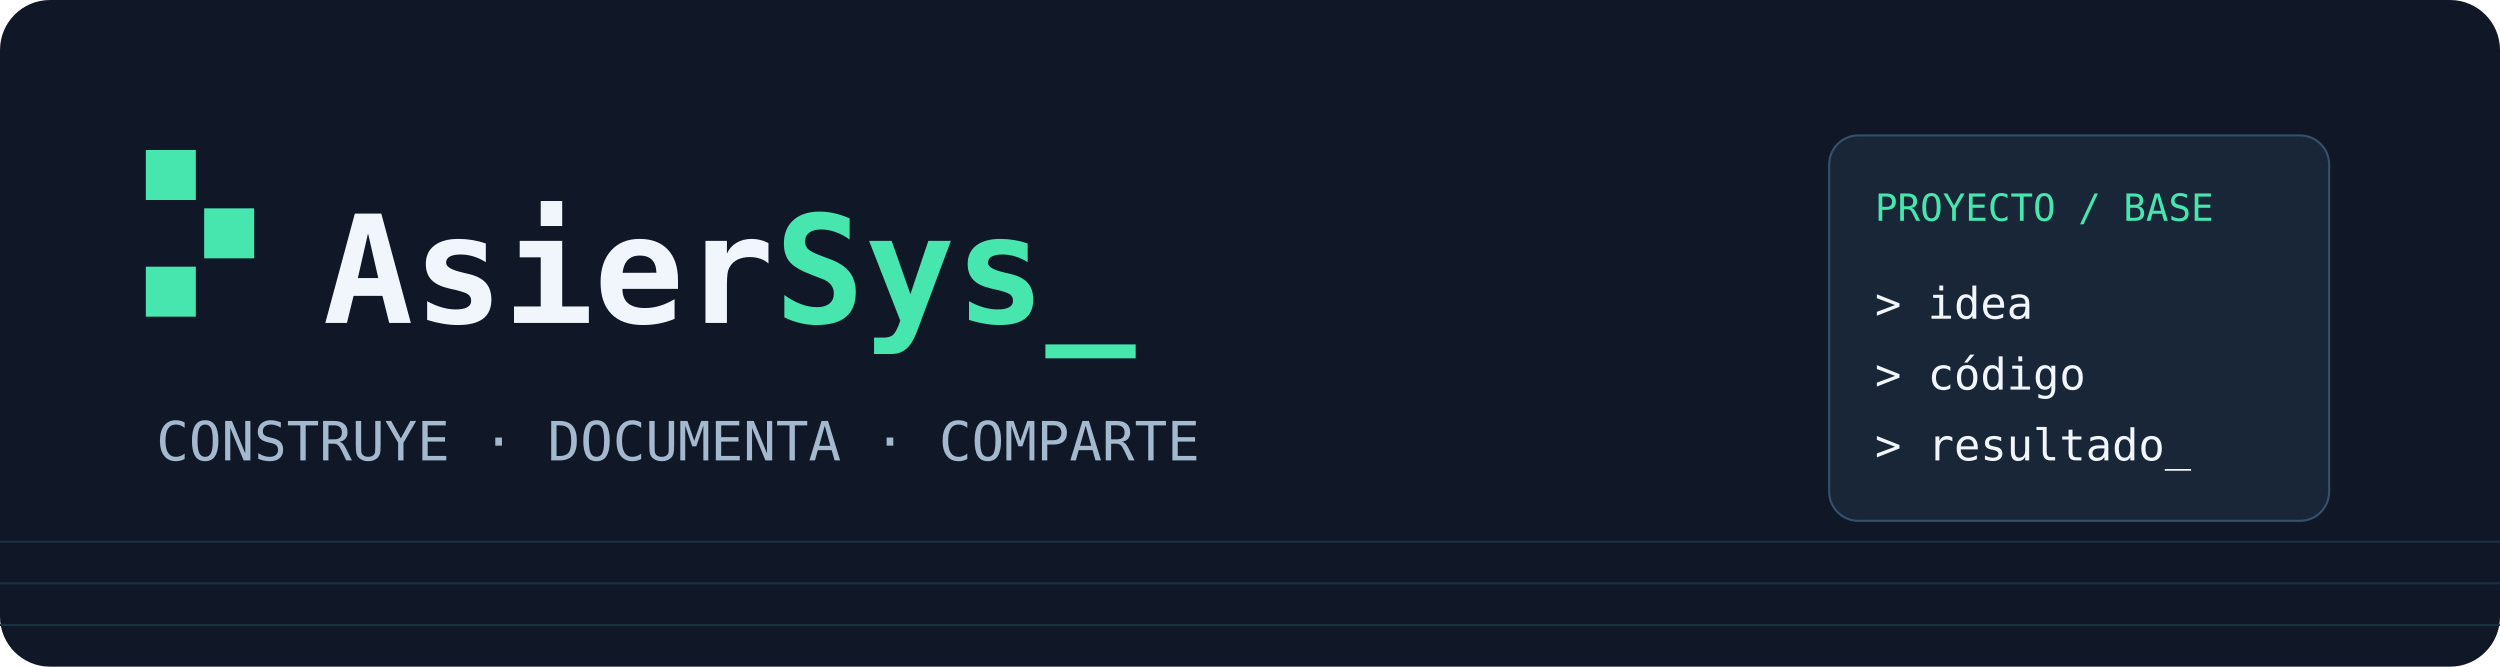
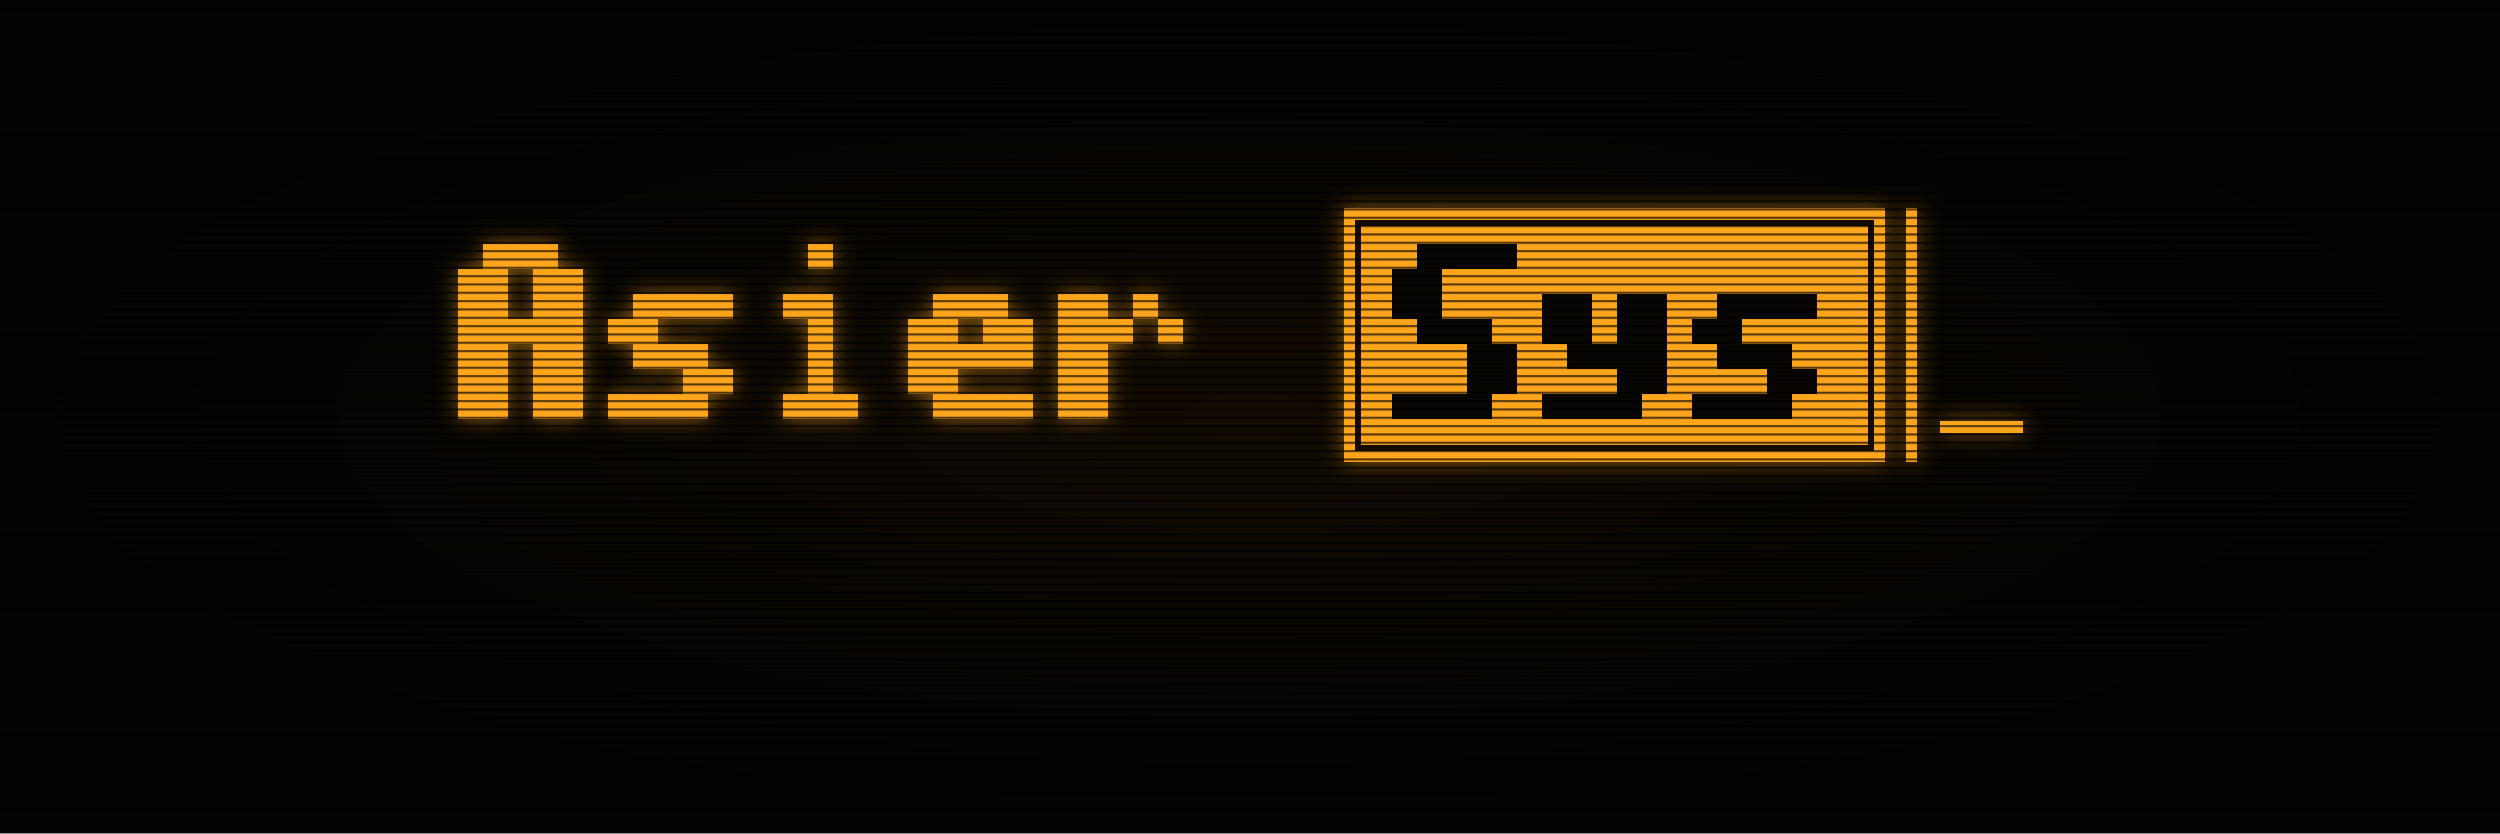
- <svg xmlns="http://www.w3.org/2000/svg" width="1200" height="320" viewBox="0 0 1200 320" role="img" aria-label="Asier Sys. Construye, documenta, comparte.">
-   <rect width="1200" height="320" rx="24" fill="#101827" />
-   <path d="M0 260H1200M0 280H1200M0 300H1200" stroke="#1b3140" stroke-width="1" />
-   <g fill="#46e6ae">
-     <rect x="70" y="72" width="24" height="24" />
-     <rect x="98" y="100" width="24" height="24" />
-     <rect x="70" y="128" width="24" height="24" />
+ <svg xmlns="http://www.w3.org/2000/svg" width="1200" height="400" viewBox="0 0 1200 400" role="img" aria-label="Asier Sys, logotipo pixelado ámbar sobre fondo negro">
+   <defs>
+     <filter id="glow" x="-30%" y="-40%" width="160%" height="180%">
+       <feGaussianBlur stdDeviation="5" />
+     </filter>
+     <pattern id="scan" width="4" height="4" patternUnits="userSpaceOnUse">
+       <rect width="4" height="1.1" fill="#000" opacity=".6" />
+     </pattern>
+     <radialGradient id="bg">
+       <stop stop-color="#120b02" />
+       <stop offset="1" stop-color="#020202" />
+     </radialGradient>
+   </defs>
+   <rect width="1200" height="400" fill="url(#bg)" />
+   <g opacity=".55" filter="url(#glow)">
+     <rect x="232" y="117" width="12" height="12" fill="#ffa51c" />
+     <rect x="244" y="117" width="12" height="12" fill="#ffa51c" />
+     <rect x="256" y="117" width="12" height="12" fill="#ffa51c" />
+     <rect x="220" y="129" width="12" height="12" fill="#ffa51c" />
+     <rect x="232" y="129" width="12" height="12" fill="#ffa51c" />
+     <rect x="256" y="129" width="12" height="12" fill="#ffa51c" />
+     <rect x="268" y="129" width="12" height="12" fill="#ffa51c" />
+     <rect x="220" y="141" width="12" height="12" fill="#ffa51c" />
+     <rect x="232" y="141" width="12" height="12" fill="#ffa51c" />
+     <rect x="256" y="141" width="12" height="12" fill="#ffa51c" />
+     <rect x="268" y="141" width="12" height="12" fill="#ffa51c" />
+     <rect x="220" y="153" width="12" height="12" fill="#ffa51c" />
+     <rect x="232" y="153" width="12" height="12" fill="#ffa51c" />
+     <rect x="244" y="153" width="12" height="12" fill="#ffa51c" />
+     <rect x="256" y="153" width="12" height="12" fill="#ffa51c" />
+     <rect x="268" y="153" width="12" height="12" fill="#ffa51c" />
+     <rect x="220" y="165" width="12" height="12" fill="#ffa51c" />
+     <rect x="232" y="165" width="12" height="12" fill="#ffa51c" />
+     <rect x="256" y="165" width="12" height="12" fill="#ffa51c" />
+     <rect x="268" y="165" width="12" height="12" fill="#ffa51c" />
+     <rect x="220" y="177" width="12" height="12" fill="#ffa51c" />
+     <rect x="232" y="177" width="12" height="12" fill="#ffa51c" />
+     <rect x="256" y="177" width="12" height="12" fill="#ffa51c" />
+     <rect x="268" y="177" width="12" height="12" fill="#ffa51c" />
+     <rect x="220" y="189" width="12" height="12" fill="#ffa51c" />
+     <rect x="232" y="189" width="12" height="12" fill="#ffa51c" />
+     <rect x="256" y="189" width="12" height="12" fill="#ffa51c" />
+     <rect x="268" y="189" width="12" height="12" fill="#ffa51c" />
+     <rect x="304" y="141" width="12" height="12" fill="#ffa51c" />
+     <rect x="316" y="141" width="12" height="12" fill="#ffa51c" />
+     <rect x="328" y="141" width="12" height="12" fill="#ffa51c" />
+     <rect x="340" y="141" width="12" height="12" fill="#ffa51c" />
+     <rect x="292" y="153" width="12" height="12" fill="#ffa51c" />
+     <rect x="304" y="153" width="12" height="12" fill="#ffa51c" />
+     <rect x="304" y="165" width="12" height="12" fill="#ffa51c" />
+     <rect x="316" y="165" width="12" height="12" fill="#ffa51c" />
+     <rect x="328" y="165" width="12" height="12" fill="#ffa51c" />
+     <rect x="328" y="177" width="12" height="12" fill="#ffa51c" />
+     <rect x="340" y="177" width="12" height="12" fill="#ffa51c" />
+     <rect x="292" y="189" width="12" height="12" fill="#ffa51c" />
+     <rect x="304" y="189" width="12" height="12" fill="#ffa51c" />
+     <rect x="316" y="189" width="12" height="12" fill="#ffa51c" />
+     <rect x="328" y="189" width="12" height="12" fill="#ffa51c" />
+     <rect x="388" y="117" width="12" height="12" fill="#ffa51c" />
+     <rect x="376" y="141" width="12" height="12" fill="#ffa51c" />
+     <rect x="388" y="141" width="12" height="12" fill="#ffa51c" />
+     <rect x="388" y="153" width="12" height="12" fill="#ffa51c" />
+     <rect x="388" y="165" width="12" height="12" fill="#ffa51c" />
+     <rect x="388" y="177" width="12" height="12" fill="#ffa51c" />
+     <rect x="376" y="189" width="12" height="12" fill="#ffa51c" />
+     <rect x="388" y="189" width="12" height="12" fill="#ffa51c" />
+     <rect x="400" y="189" width="12" height="12" fill="#ffa51c" />
+     <rect x="448" y="141" width="12" height="12" fill="#ffa51c" />
+     <rect x="460" y="141" width="12" height="12" fill="#ffa51c" />
+     <rect x="472" y="141" width="12" height="12" fill="#ffa51c" />
+     <rect x="436" y="153" width="12" height="12" fill="#ffa51c" />
+     <rect x="448" y="153" width="12" height="12" fill="#ffa51c" />
+     <rect x="472" y="153" width="12" height="12" fill="#ffa51c" />
+     <rect x="484" y="153" width="12" height="12" fill="#ffa51c" />
+     <rect x="436" y="165" width="12" height="12" fill="#ffa51c" />
+     <rect x="448" y="165" width="12" height="12" fill="#ffa51c" />
+     <rect x="460" y="165" width="12" height="12" fill="#ffa51c" />
+     <rect x="472" y="165" width="12" height="12" fill="#ffa51c" />
+     <rect x="484" y="165" width="12" height="12" fill="#ffa51c" />
+     <rect x="436" y="177" width="12" height="12" fill="#ffa51c" />
+     <rect x="448" y="177" width="12" height="12" fill="#ffa51c" />
+     <rect x="448" y="189" width="12" height="12" fill="#ffa51c" />
+     <rect x="460" y="189" width="12" height="12" fill="#ffa51c" />
+     <rect x="472" y="189" width="12" height="12" fill="#ffa51c" />
+     <rect x="484" y="189" width="12" height="12" fill="#ffa51c" />
+     <rect x="508" y="141" width="12" height="12" fill="#ffa51c" />
+     <rect x="520" y="141" width="12" height="12" fill="#ffa51c" />
+     <rect x="544" y="141" width="12" height="12" fill="#ffa51c" />
+     <rect x="508" y="153" width="12" height="12" fill="#ffa51c" />
+     <rect x="520" y="153" width="12" height="12" fill="#ffa51c" />
+     <rect x="532" y="153" width="12" height="12" fill="#ffa51c" />
+     <rect x="556" y="153" width="12" height="12" fill="#ffa51c" />
+     <rect x="508" y="165" width="12" height="12" fill="#ffa51c" />
+     <rect x="520" y="165" width="12" height="12" fill="#ffa51c" />
+     <rect x="508" y="177" width="12" height="12" fill="#ffa51c" />
+     <rect x="520" y="177" width="12" height="12" fill="#ffa51c" />
+     <rect x="508" y="189" width="12" height="12" fill="#ffa51c" />
+     <rect x="520" y="189" width="12" height="12" fill="#ffa51c" />
+     <rect x="645" y="100" width="260" height="122" fill="#ffa51c" />
+     <rect x="652" y="107" width="246" height="108" fill="none" stroke="#130b00" stroke-width="3" />
+     <rect x="680" y="117" width="12" height="12" fill="#080603" />
+     <rect x="692" y="117" width="12" height="12" fill="#080603" />
+     <rect x="704" y="117" width="12" height="12" fill="#080603" />
+     <rect x="716" y="117" width="12" height="12" fill="#080603" />
+     <rect x="668" y="129" width="12" height="12" fill="#080603" />
+     <rect x="680" y="129" width="12" height="12" fill="#080603" />
+     <rect x="668" y="141" width="12" height="12" fill="#080603" />
+     <rect x="680" y="141" width="12" height="12" fill="#080603" />
+     <rect x="680" y="153" width="12" height="12" fill="#080603" />
+     <rect x="692" y="153" width="12" height="12" fill="#080603" />
+     <rect x="704" y="153" width="12" height="12" fill="#080603" />
+     <rect x="704" y="165" width="12" height="12" fill="#080603" />
+     <rect x="716" y="165" width="12" height="12" fill="#080603" />
+     <rect x="704" y="177" width="12" height="12" fill="#080603" />
+     <rect x="716" y="177" width="12" height="12" fill="#080603" />
+     <rect x="668" y="189" width="12" height="12" fill="#080603" />
+     <rect x="680" y="189" width="12" height="12" fill="#080603" />
+     <rect x="692" y="189" width="12" height="12" fill="#080603" />
+     <rect x="704" y="189" width="12" height="12" fill="#080603" />
+     <rect x="740" y="141" width="12" height="12" fill="#080603" />
+     <rect x="752" y="141" width="12" height="12" fill="#080603" />
+     <rect x="776" y="141" width="12" height="12" fill="#080603" />
+     <rect x="788" y="141" width="12" height="12" fill="#080603" />
+     <rect x="740" y="153" width="12" height="12" fill="#080603" />
+     <rect x="752" y="153" width="12" height="12" fill="#080603" />
+     <rect x="776" y="153" width="12" height="12" fill="#080603" />
+     <rect x="788" y="153" width="12" height="12" fill="#080603" />
+     <rect x="752" y="165" width="12" height="12" fill="#080603" />
+     <rect x="764" y="165" width="12" height="12" fill="#080603" />
+     <rect x="776" y="165" width="12" height="12" fill="#080603" />
+     <rect x="788" y="165" width="12" height="12" fill="#080603" />
+     <rect x="776" y="177" width="12" height="12" fill="#080603" />
+     <rect x="788" y="177" width="12" height="12" fill="#080603" />
+     <rect x="740" y="189" width="12" height="12" fill="#080603" />
+     <rect x="752" y="189" width="12" height="12" fill="#080603" />
+     <rect x="764" y="189" width="12" height="12" fill="#080603" />
+     <rect x="776" y="189" width="12" height="12" fill="#080603" />
+     <rect x="824" y="141" width="12" height="12" fill="#080603" />
+     <rect x="836" y="141" width="12" height="12" fill="#080603" />
+     <rect x="848" y="141" width="12" height="12" fill="#080603" />
+     <rect x="860" y="141" width="12" height="12" fill="#080603" />
+     <rect x="812" y="153" width="12" height="12" fill="#080603" />
+     <rect x="824" y="153" width="12" height="12" fill="#080603" />
+     <rect x="824" y="165" width="12" height="12" fill="#080603" />
+     <rect x="836" y="165" width="12" height="12" fill="#080603" />
+     <rect x="848" y="165" width="12" height="12" fill="#080603" />
+     <rect x="848" y="177" width="12" height="12" fill="#080603" />
+     <rect x="860" y="177" width="12" height="12" fill="#080603" />
+     <rect x="812" y="189" width="12" height="12" fill="#080603" />
+     <rect x="824" y="189" width="12" height="12" fill="#080603" />
+     <rect x="836" y="189" width="12" height="12" fill="#080603" />
+     <rect x="848" y="189" width="12" height="12" fill="#080603" />
+     <rect x="915" y="100" width="5" height="122" fill="#ffa51c" />
+     <rect x="931" y="202" width="40" height="6" fill="#ffa51c" />
  </g>
-   <text x="155" y="155" font-family="monospace" font-size="72" font-weight="bold" fill="#f0f6fc">Asier<tspan fill="#46e6ae"> Sys_</tspan>
-   </text>
-   <text x="75" y="221" font-family="monospace" font-size="26" fill="#a4b8ce">CONSTRUYE · DOCUMENTA · COMPARTE</text>
-   <rect x="878" y="65" width="240" height="185" rx="14" fill="#192638" stroke="#36506b" />
-   <text x="900" y="106" font-family="monospace" font-size="18" fill="#46e6ae">PROYECTO / BASE</text>
-   <text x="900" y="153" font-family="monospace" font-size="21" fill="#f0f6fc">&gt; idea</text>
-   <text x="900" y="187" font-family="monospace" font-size="21" fill="#f0f6fc">&gt; código</text>
-   <text x="900" y="221" font-family="monospace" font-size="21" fill="#f0f6fc">&gt; resultado_</text>
+   <g shape-rendering="crispEdges">
+     <rect x="232" y="117" width="12" height="12" fill="#ffa51c" />
+     <rect x="244" y="117" width="12" height="12" fill="#ffa51c" />
+     <rect x="256" y="117" width="12" height="12" fill="#ffa51c" />
+     <rect x="220" y="129" width="12" height="12" fill="#ffa51c" />
+     <rect x="232" y="129" width="12" height="12" fill="#ffa51c" />
+     <rect x="256" y="129" width="12" height="12" fill="#ffa51c" />
+     <rect x="268" y="129" width="12" height="12" fill="#ffa51c" />
+     <rect x="220" y="141" width="12" height="12" fill="#ffa51c" />
+     <rect x="232" y="141" width="12" height="12" fill="#ffa51c" />
+     <rect x="256" y="141" width="12" height="12" fill="#ffa51c" />
+     <rect x="268" y="141" width="12" height="12" fill="#ffa51c" />
+     <rect x="220" y="153" width="12" height="12" fill="#ffa51c" />
+     <rect x="232" y="153" width="12" height="12" fill="#ffa51c" />
+     <rect x="244" y="153" width="12" height="12" fill="#ffa51c" />
+     <rect x="256" y="153" width="12" height="12" fill="#ffa51c" />
+     <rect x="268" y="153" width="12" height="12" fill="#ffa51c" />
+     <rect x="220" y="165" width="12" height="12" fill="#ffa51c" />
+     <rect x="232" y="165" width="12" height="12" fill="#ffa51c" />
+     <rect x="256" y="165" width="12" height="12" fill="#ffa51c" />
+     <rect x="268" y="165" width="12" height="12" fill="#ffa51c" />
+     <rect x="220" y="177" width="12" height="12" fill="#ffa51c" />
+     <rect x="232" y="177" width="12" height="12" fill="#ffa51c" />
+     <rect x="256" y="177" width="12" height="12" fill="#ffa51c" />
+     <rect x="268" y="177" width="12" height="12" fill="#ffa51c" />
+     <rect x="220" y="189" width="12" height="12" fill="#ffa51c" />
+     <rect x="232" y="189" width="12" height="12" fill="#ffa51c" />
+     <rect x="256" y="189" width="12" height="12" fill="#ffa51c" />
+     <rect x="268" y="189" width="12" height="12" fill="#ffa51c" />
+     <rect x="304" y="141" width="12" height="12" fill="#ffa51c" />
+     <rect x="316" y="141" width="12" height="12" fill="#ffa51c" />
+     <rect x="328" y="141" width="12" height="12" fill="#ffa51c" />
+     <rect x="340" y="141" width="12" height="12" fill="#ffa51c" />
+     <rect x="292" y="153" width="12" height="12" fill="#ffa51c" />
+     <rect x="304" y="153" width="12" height="12" fill="#ffa51c" />
+     <rect x="304" y="165" width="12" height="12" fill="#ffa51c" />
+     <rect x="316" y="165" width="12" height="12" fill="#ffa51c" />
+     <rect x="328" y="165" width="12" height="12" fill="#ffa51c" />
+     <rect x="328" y="177" width="12" height="12" fill="#ffa51c" />
+     <rect x="340" y="177" width="12" height="12" fill="#ffa51c" />
+     <rect x="292" y="189" width="12" height="12" fill="#ffa51c" />
+     <rect x="304" y="189" width="12" height="12" fill="#ffa51c" />
+     <rect x="316" y="189" width="12" height="12" fill="#ffa51c" />
+     <rect x="328" y="189" width="12" height="12" fill="#ffa51c" />
+     <rect x="388" y="117" width="12" height="12" fill="#ffa51c" />
+     <rect x="376" y="141" width="12" height="12" fill="#ffa51c" />
+     <rect x="388" y="141" width="12" height="12" fill="#ffa51c" />
+     <rect x="388" y="153" width="12" height="12" fill="#ffa51c" />
+     <rect x="388" y="165" width="12" height="12" fill="#ffa51c" />
+     <rect x="388" y="177" width="12" height="12" fill="#ffa51c" />
+     <rect x="376" y="189" width="12" height="12" fill="#ffa51c" />
+     <rect x="388" y="189" width="12" height="12" fill="#ffa51c" />
+     <rect x="400" y="189" width="12" height="12" fill="#ffa51c" />
+     <rect x="448" y="141" width="12" height="12" fill="#ffa51c" />
+     <rect x="460" y="141" width="12" height="12" fill="#ffa51c" />
+     <rect x="472" y="141" width="12" height="12" fill="#ffa51c" />
+     <rect x="436" y="153" width="12" height="12" fill="#ffa51c" />
+     <rect x="448" y="153" width="12" height="12" fill="#ffa51c" />
+     <rect x="472" y="153" width="12" height="12" fill="#ffa51c" />
+     <rect x="484" y="153" width="12" height="12" fill="#ffa51c" />
+     <rect x="436" y="165" width="12" height="12" fill="#ffa51c" />
+     <rect x="448" y="165" width="12" height="12" fill="#ffa51c" />
+     <rect x="460" y="165" width="12" height="12" fill="#ffa51c" />
+     <rect x="472" y="165" width="12" height="12" fill="#ffa51c" />
+     <rect x="484" y="165" width="12" height="12" fill="#ffa51c" />
+     <rect x="436" y="177" width="12" height="12" fill="#ffa51c" />
+     <rect x="448" y="177" width="12" height="12" fill="#ffa51c" />
+     <rect x="448" y="189" width="12" height="12" fill="#ffa51c" />
+     <rect x="460" y="189" width="12" height="12" fill="#ffa51c" />
+     <rect x="472" y="189" width="12" height="12" fill="#ffa51c" />
+     <rect x="484" y="189" width="12" height="12" fill="#ffa51c" />
+     <rect x="508" y="141" width="12" height="12" fill="#ffa51c" />
+     <rect x="520" y="141" width="12" height="12" fill="#ffa51c" />
+     <rect x="544" y="141" width="12" height="12" fill="#ffa51c" />
+     <rect x="508" y="153" width="12" height="12" fill="#ffa51c" />
+     <rect x="520" y="153" width="12" height="12" fill="#ffa51c" />
+     <rect x="532" y="153" width="12" height="12" fill="#ffa51c" />
+     <rect x="556" y="153" width="12" height="12" fill="#ffa51c" />
+     <rect x="508" y="165" width="12" height="12" fill="#ffa51c" />
+     <rect x="520" y="165" width="12" height="12" fill="#ffa51c" />
+     <rect x="508" y="177" width="12" height="12" fill="#ffa51c" />
+     <rect x="520" y="177" width="12" height="12" fill="#ffa51c" />
+     <rect x="508" y="189" width="12" height="12" fill="#ffa51c" />
+     <rect x="520" y="189" width="12" height="12" fill="#ffa51c" />
+     <rect x="645" y="100" width="260" height="122" fill="#ffa51c" />
+     <rect x="652" y="107" width="246" height="108" fill="none" stroke="#130b00" stroke-width="3" />
+     <rect x="680" y="117" width="12" height="12" fill="#080603" />
+     <rect x="692" y="117" width="12" height="12" fill="#080603" />
+     <rect x="704" y="117" width="12" height="12" fill="#080603" />
+     <rect x="716" y="117" width="12" height="12" fill="#080603" />
+     <rect x="668" y="129" width="12" height="12" fill="#080603" />
+     <rect x="680" y="129" width="12" height="12" fill="#080603" />
+     <rect x="668" y="141" width="12" height="12" fill="#080603" />
+     <rect x="680" y="141" width="12" height="12" fill="#080603" />
+     <rect x="680" y="153" width="12" height="12" fill="#080603" />
+     <rect x="692" y="153" width="12" height="12" fill="#080603" />
+     <rect x="704" y="153" width="12" height="12" fill="#080603" />
+     <rect x="704" y="165" width="12" height="12" fill="#080603" />
+     <rect x="716" y="165" width="12" height="12" fill="#080603" />
+     <rect x="704" y="177" width="12" height="12" fill="#080603" />
+     <rect x="716" y="177" width="12" height="12" fill="#080603" />
+     <rect x="668" y="189" width="12" height="12" fill="#080603" />
+     <rect x="680" y="189" width="12" height="12" fill="#080603" />
+     <rect x="692" y="189" width="12" height="12" fill="#080603" />
+     <rect x="704" y="189" width="12" height="12" fill="#080603" />
+     <rect x="740" y="141" width="12" height="12" fill="#080603" />
+     <rect x="752" y="141" width="12" height="12" fill="#080603" />
+     <rect x="776" y="141" width="12" height="12" fill="#080603" />
+     <rect x="788" y="141" width="12" height="12" fill="#080603" />
+     <rect x="740" y="153" width="12" height="12" fill="#080603" />
+     <rect x="752" y="153" width="12" height="12" fill="#080603" />
+     <rect x="776" y="153" width="12" height="12" fill="#080603" />
+     <rect x="788" y="153" width="12" height="12" fill="#080603" />
+     <rect x="752" y="165" width="12" height="12" fill="#080603" />
+     <rect x="764" y="165" width="12" height="12" fill="#080603" />
+     <rect x="776" y="165" width="12" height="12" fill="#080603" />
+     <rect x="788" y="165" width="12" height="12" fill="#080603" />
+     <rect x="776" y="177" width="12" height="12" fill="#080603" />
+     <rect x="788" y="177" width="12" height="12" fill="#080603" />
+     <rect x="740" y="189" width="12" height="12" fill="#080603" />
+     <rect x="752" y="189" width="12" height="12" fill="#080603" />
+     <rect x="764" y="189" width="12" height="12" fill="#080603" />
+     <rect x="776" y="189" width="12" height="12" fill="#080603" />
+     <rect x="824" y="141" width="12" height="12" fill="#080603" />
+     <rect x="836" y="141" width="12" height="12" fill="#080603" />
+     <rect x="848" y="141" width="12" height="12" fill="#080603" />
+     <rect x="860" y="141" width="12" height="12" fill="#080603" />
+     <rect x="812" y="153" width="12" height="12" fill="#080603" />
+     <rect x="824" y="153" width="12" height="12" fill="#080603" />
+     <rect x="824" y="165" width="12" height="12" fill="#080603" />
+     <rect x="836" y="165" width="12" height="12" fill="#080603" />
+     <rect x="848" y="165" width="12" height="12" fill="#080603" />
+     <rect x="848" y="177" width="12" height="12" fill="#080603" />
+     <rect x="860" y="177" width="12" height="12" fill="#080603" />
+     <rect x="812" y="189" width="12" height="12" fill="#080603" />
+     <rect x="824" y="189" width="12" height="12" fill="#080603" />
+     <rect x="836" y="189" width="12" height="12" fill="#080603" />
+     <rect x="848" y="189" width="12" height="12" fill="#080603" />
+     <rect x="915" y="100" width="5" height="122" fill="#ffa51c" />
+     <rect x="931" y="202" width="40" height="6" fill="#ffa51c" />
+   </g>
+   <rect width="1200" height="400" fill="url(#scan)" />
</svg>
